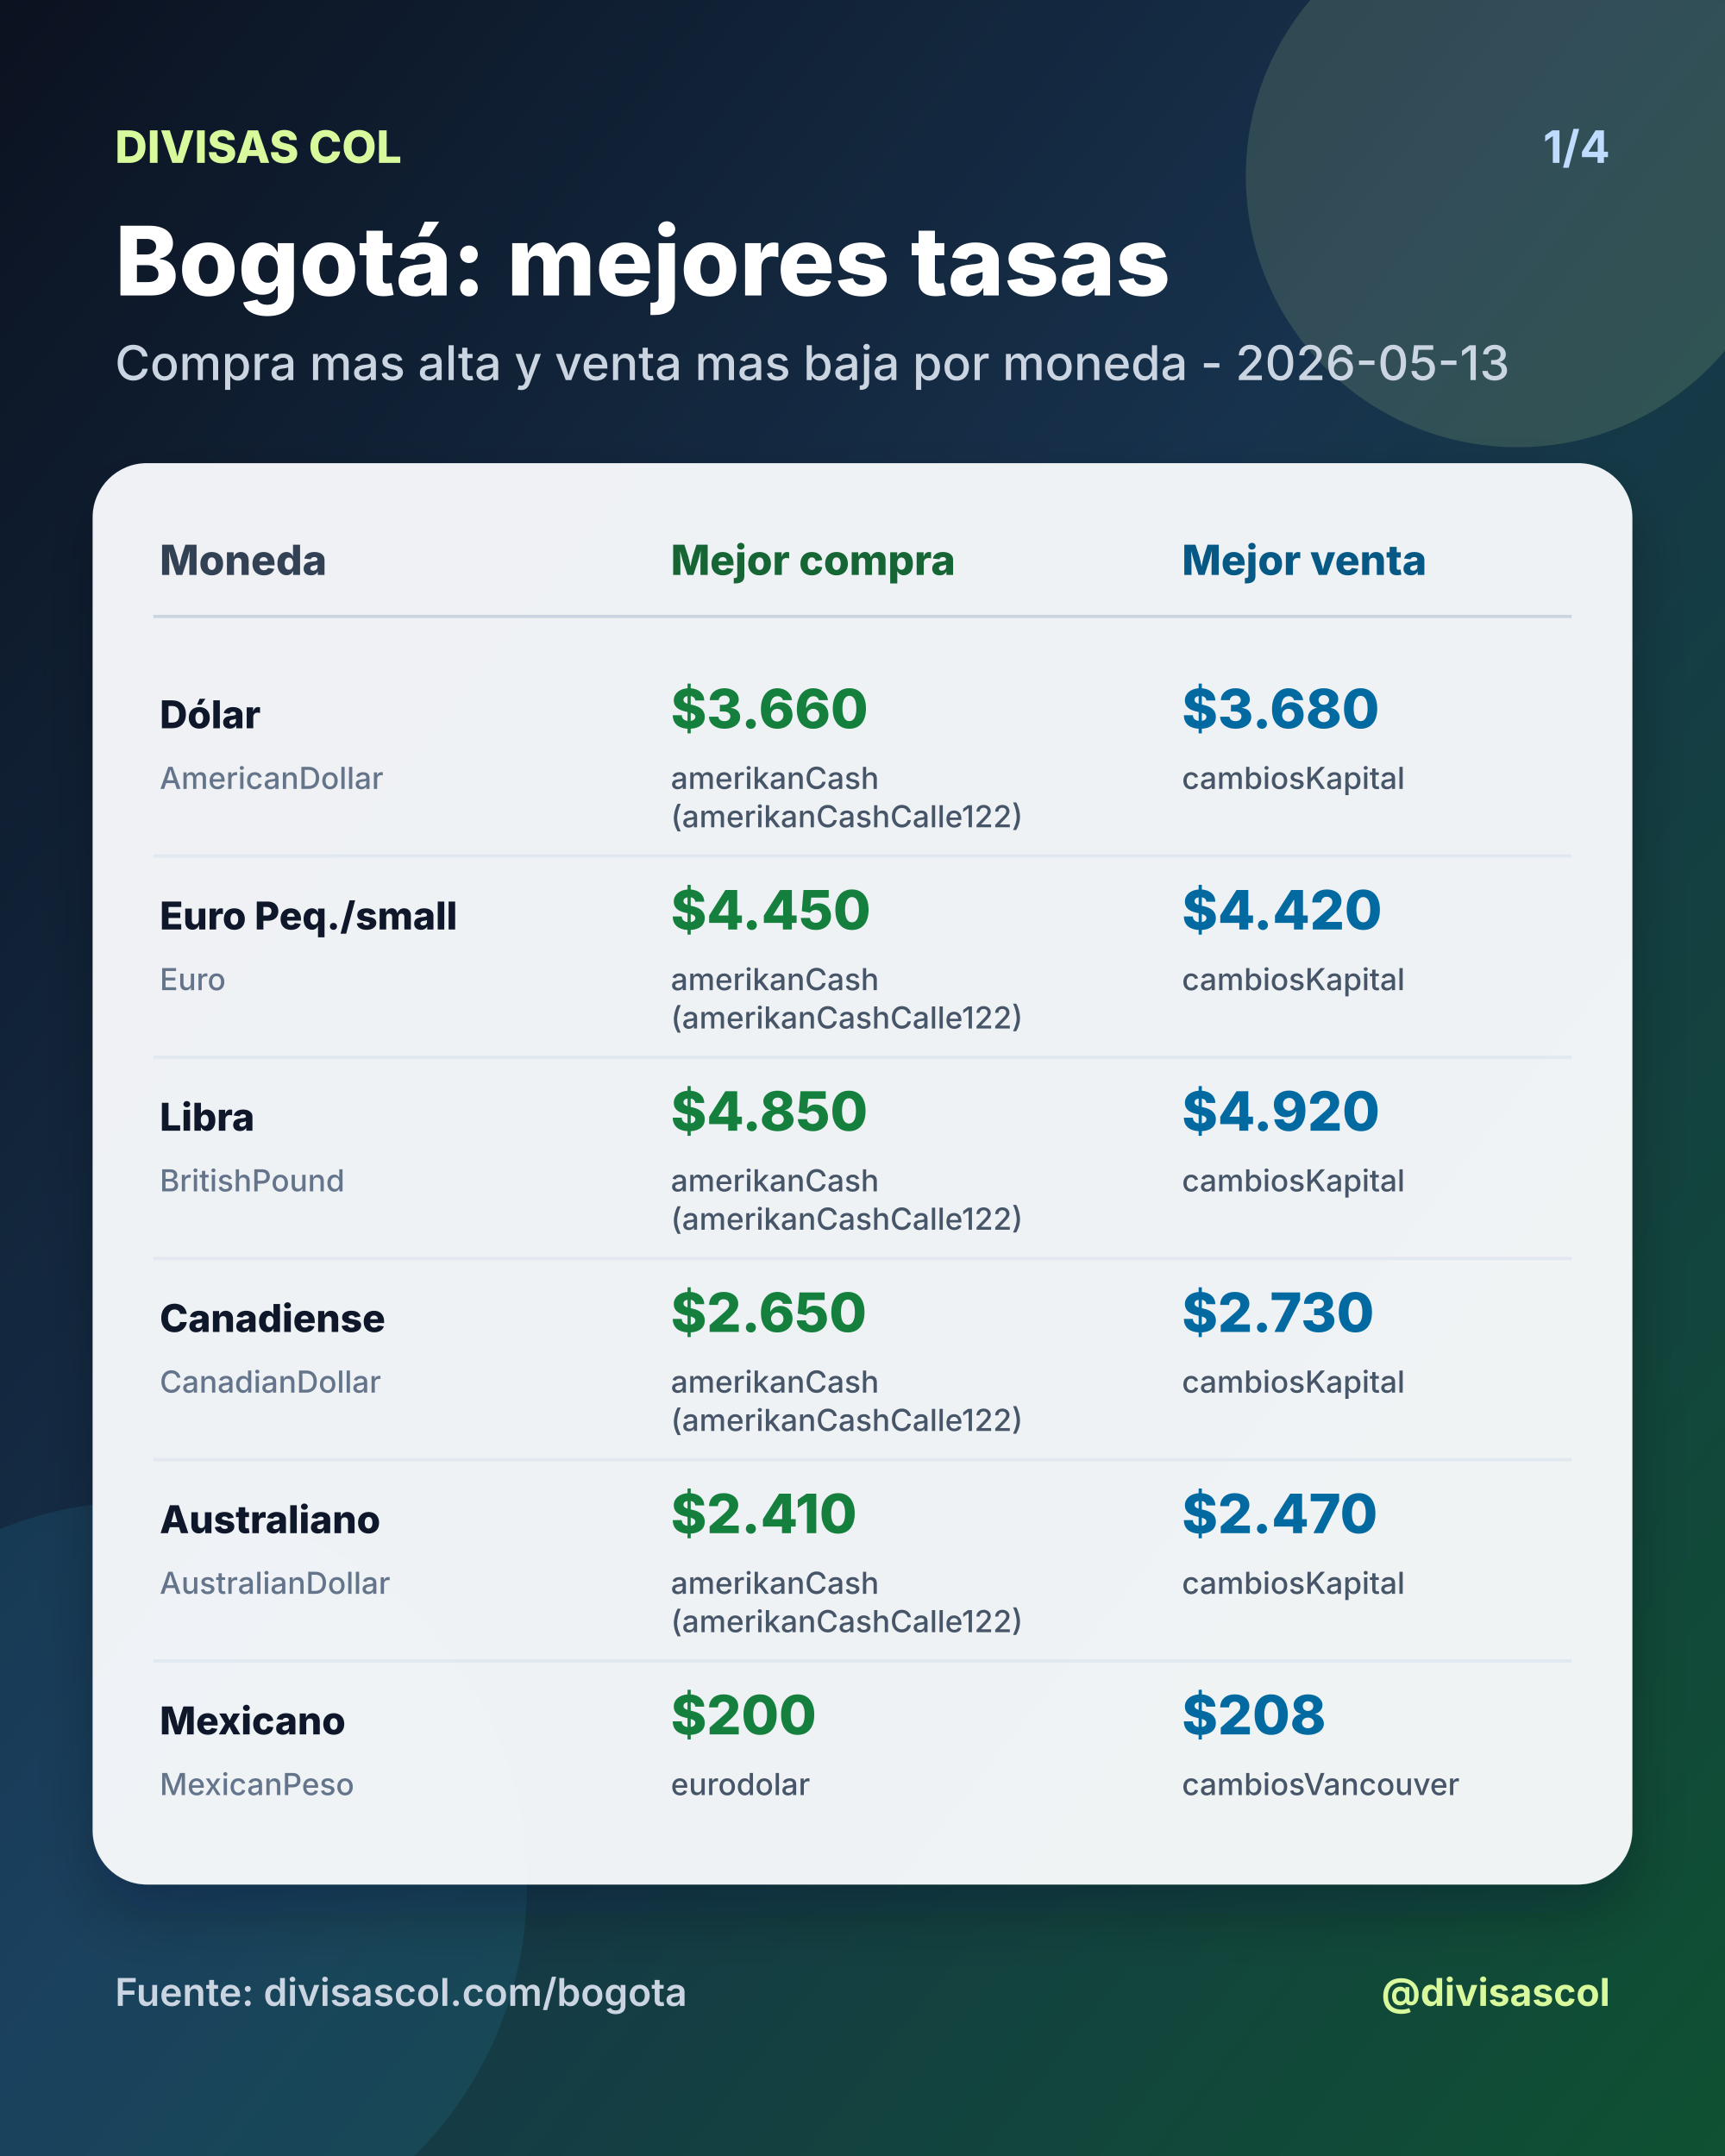
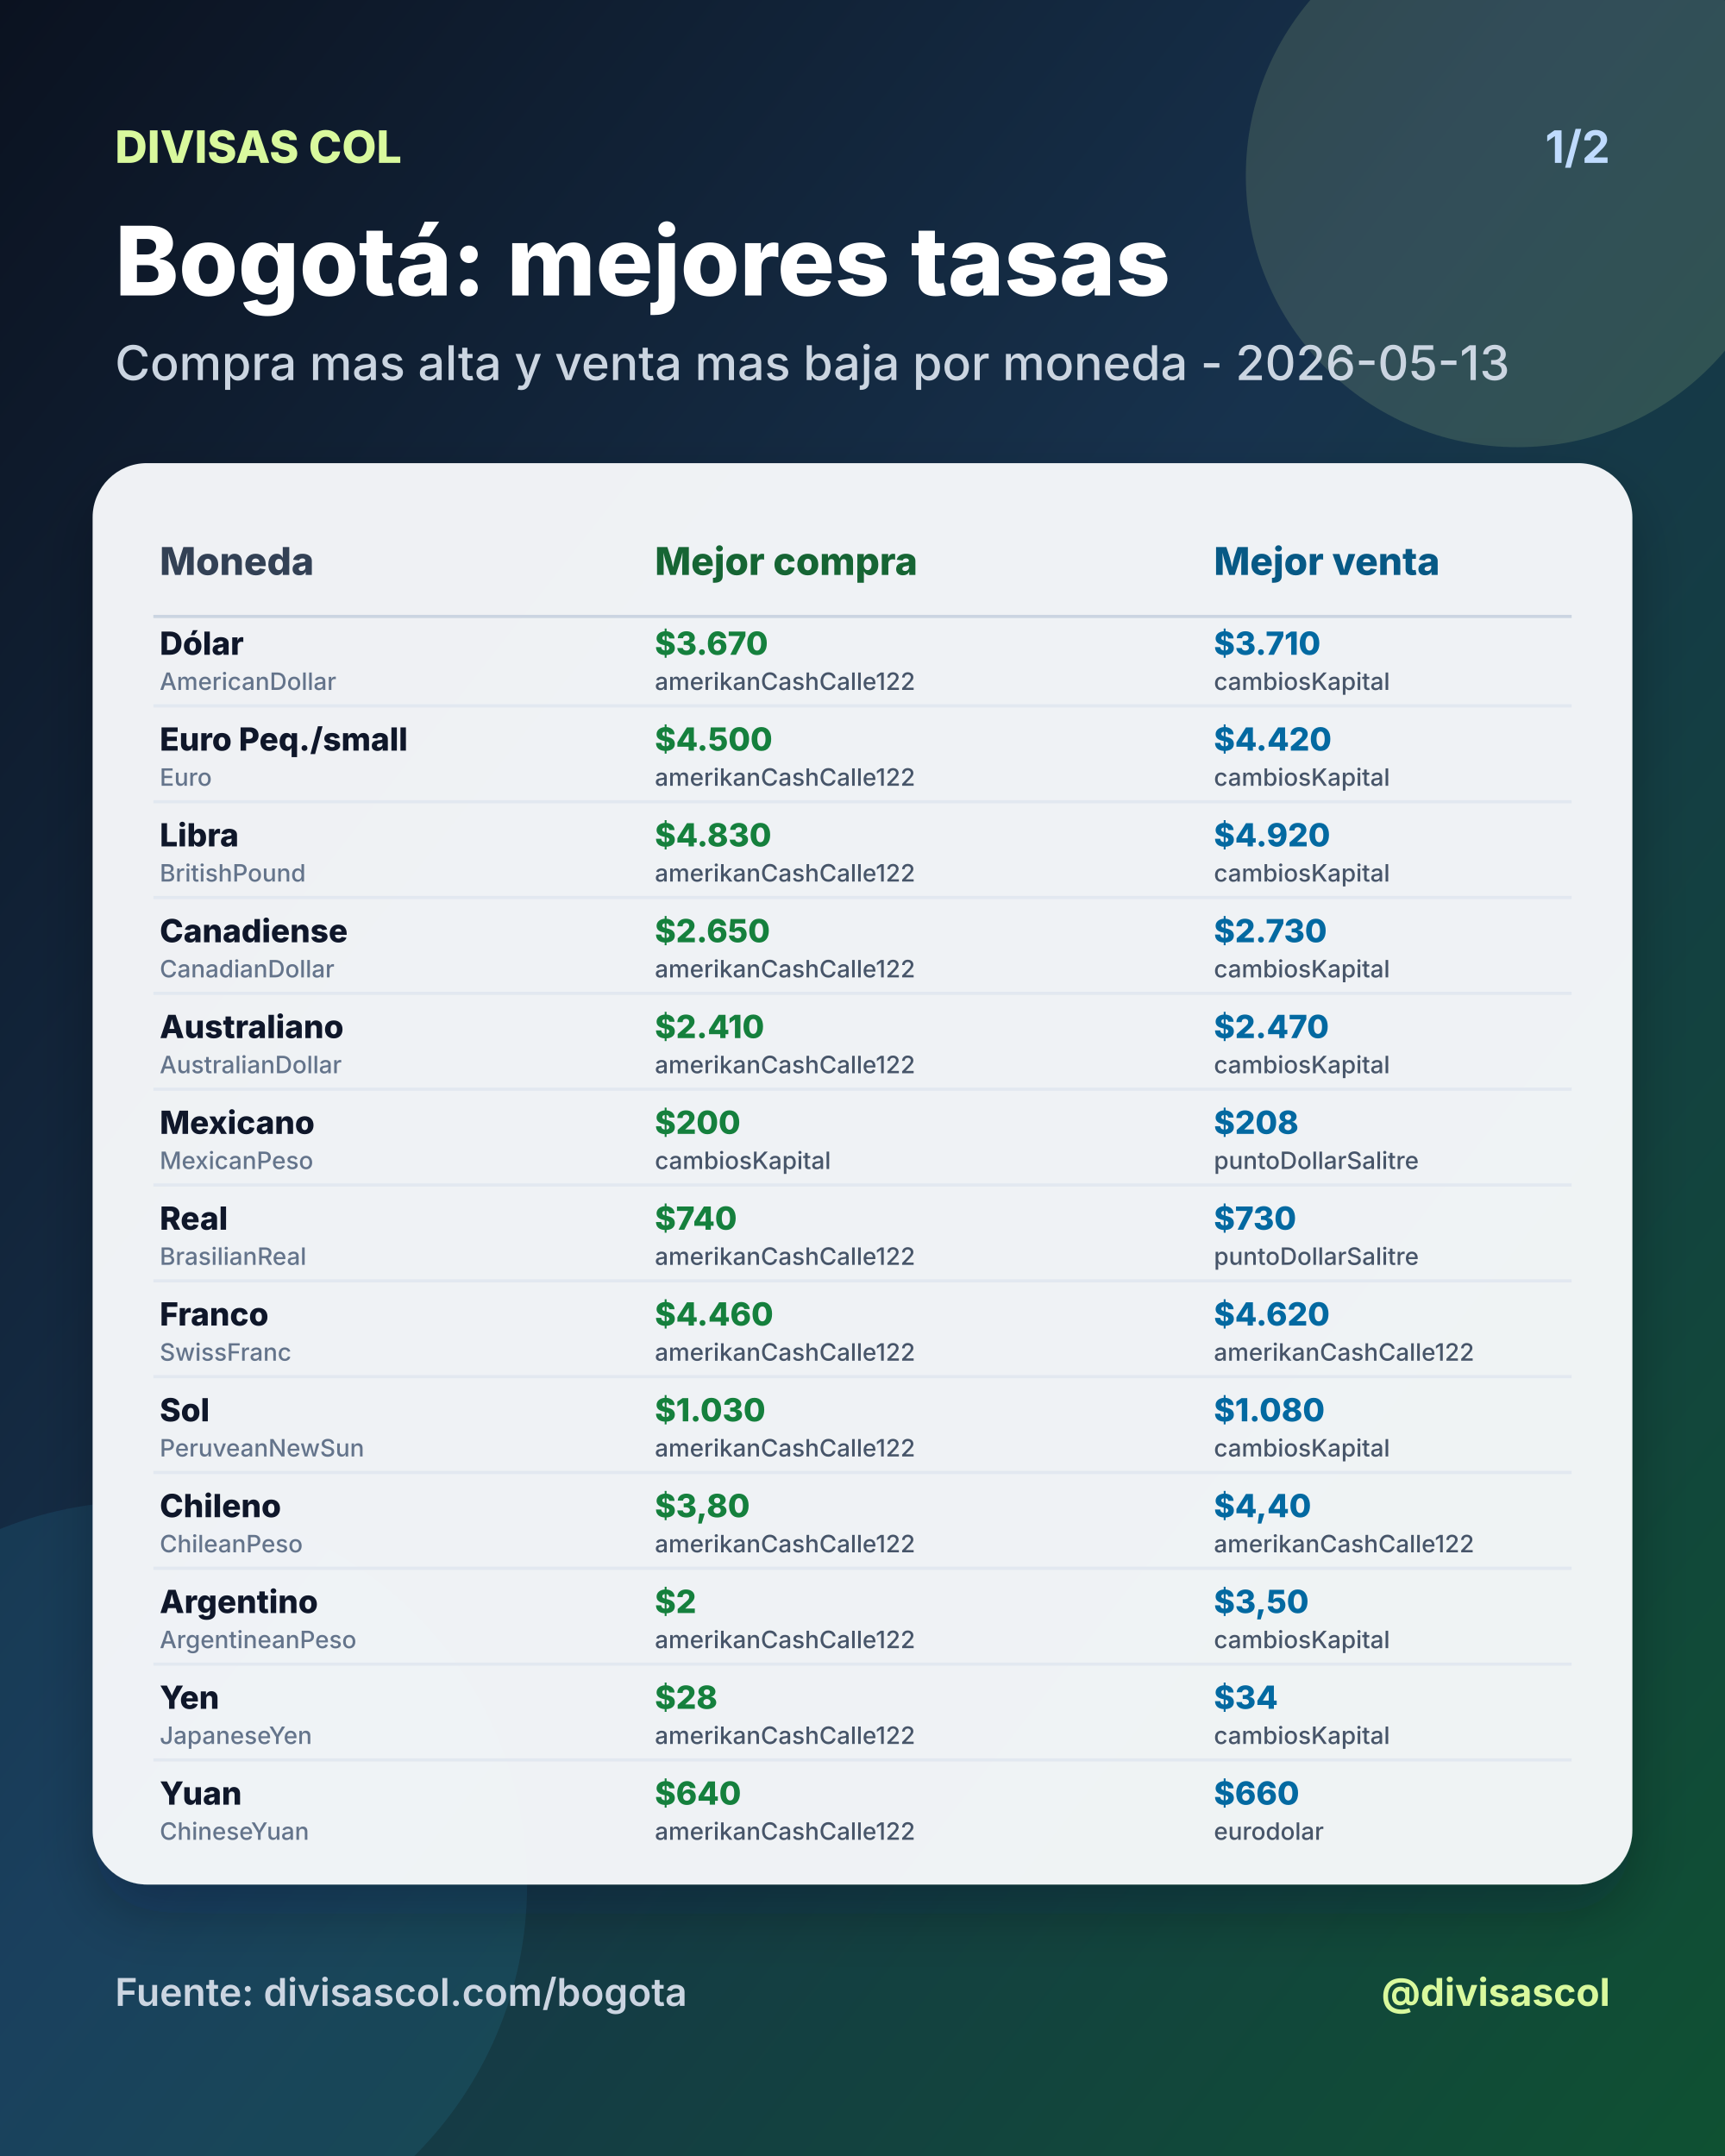
<svg xmlns="http://www.w3.org/2000/svg" width="1080" height="1350" viewBox="0 0 1080 1350">
  <defs>
    <linearGradient id="bg" x1="0" y1="0" x2="1" y2="1">
      <stop offset="0%" stop-color="#0b1220" />
      <stop offset="46%" stop-color="#17324d" />
      <stop offset="100%" stop-color="#0f5132" />
    </linearGradient>
    <filter id="shadow" x="-20%" y="-20%" width="140%" height="140%">
      <feDropShadow dx="0" dy="18" stdDeviation="18" flood-color="#020617" flood-opacity="0.28" />
    </filter>
  </defs>
  <rect width="1080" height="1350" fill="url(#bg)" />
  <circle cx="950" cy="110" r="170" fill="#d9f99d" opacity="0.14" />
  <circle cx="90" cy="1180" r="240" fill="#38bdf8" opacity="0.10" />
  <text x="72" y="102" fill="#d9f99d" font-size="28" font-family="Inter, Arial, sans-serif" font-weight="800" text-anchor="start">DIVISAS COL</text>
-   <text x="1008" y="102" fill="#bfdbfe" font-size="28" font-family="Inter, Arial, sans-serif" font-weight="700" text-anchor="end">1/4</text>
+   <text x="1008" y="102" fill="#bfdbfe" font-size="28" font-family="Inter, Arial, sans-serif" font-weight="700" text-anchor="end">1/2</text>
  <text x="72" y="185" fill="#ffffff" font-size="60" font-family="Inter, Arial, sans-serif" font-weight="800" text-anchor="start">Bogotá: mejores tasas</text>
  <text x="72" y="238" fill="#cbd5e1" font-size="30" font-family="Inter, Arial, sans-serif" font-weight="500" text-anchor="start">Compra mas alta y venta mas baja por moneda - 2026-05-13</text>
  <rect x="58" y="290" width="964" height="890" rx="34" fill="#f8fafc" opacity="0.96" filter="url(#shadow)" />
-   <text x="100" y="360" fill="#334155" font-size="26" font-family="Inter, Arial, sans-serif" font-weight="800" text-anchor="start">Moneda</text>
-   <text x="420" y="360" fill="#166534" font-size="26" font-family="Inter, Arial, sans-serif" font-weight="800" text-anchor="start">Mejor compra</text>
-   <text x="740" y="360" fill="#075985" font-size="26" font-family="Inter, Arial, sans-serif" font-weight="800" text-anchor="start">Mejor venta</text>
+   <text x="100" y="360" fill="#334155" font-size="24" font-family="Inter, Arial, sans-serif" font-weight="800" text-anchor="start">Moneda</text>
+   <text x="410" y="360" fill="#166534" font-size="24" font-family="Inter, Arial, sans-serif" font-weight="800" text-anchor="start">Mejor compra</text>
+   <text x="760" y="360" fill="#075985" font-size="24" font-family="Inter, Arial, sans-serif" font-weight="800" text-anchor="start">Mejor venta</text>
  <line x1="96" y1="386" x2="984" y2="386" stroke="#cbd5e1" stroke-width="2" />
-   <text x="100" y="456" fill="#0f172a" font-size="24" font-family="Inter, Arial, sans-serif" font-weight="800" text-anchor="start">Dólar</text>
-   <text x="100" y="494" fill="#64748b" font-size="19" font-family="Inter, Arial, sans-serif" font-weight="500" text-anchor="start">AmericanDollar</text>
-   <text x="420" y="456" fill="#15803d" font-size="34" font-family="Inter, Arial, sans-serif" font-weight="800" text-anchor="start">$3.660</text>
-   <text x="420" y="494" fill="#475569" font-size="19" font-family="Inter, Arial, sans-serif" font-weight="500" text-anchor="start">amerikanCash</text>
-   <text x="420" y="518" fill="#475569" font-size="19" font-family="Inter, Arial, sans-serif" font-weight="500" text-anchor="start">(amerikanCashCalle122)</text>
-   <text x="740" y="456" fill="#0369a1" font-size="34" font-family="Inter, Arial, sans-serif" font-weight="800" text-anchor="start">$3.680</text>
-   <text x="740" y="494" fill="#475569" font-size="19" font-family="Inter, Arial, sans-serif" font-weight="500" text-anchor="start">cambiosKapital</text>
-   <line x1="96" y1="536" x2="984" y2="536" stroke="#e2e8f0" stroke-width="2" />
-   <text x="100" y="582" fill="#0f172a" font-size="24" font-family="Inter, Arial, sans-serif" font-weight="800" text-anchor="start">Euro Peq./small</text>
-   <text x="100" y="620" fill="#64748b" font-size="19" font-family="Inter, Arial, sans-serif" font-weight="500" text-anchor="start">Euro</text>
-   <text x="420" y="582" fill="#15803d" font-size="34" font-family="Inter, Arial, sans-serif" font-weight="800" text-anchor="start">$4.450</text>
-   <text x="420" y="620" fill="#475569" font-size="19" font-family="Inter, Arial, sans-serif" font-weight="500" text-anchor="start">amerikanCash</text>
-   <text x="420" y="644" fill="#475569" font-size="19" font-family="Inter, Arial, sans-serif" font-weight="500" text-anchor="start">(amerikanCashCalle122)</text>
-   <text x="740" y="582" fill="#0369a1" font-size="34" font-family="Inter, Arial, sans-serif" font-weight="800" text-anchor="start">$4.420</text>
-   <text x="740" y="620" fill="#475569" font-size="19" font-family="Inter, Arial, sans-serif" font-weight="500" text-anchor="start">cambiosKapital</text>
-   <line x1="96" y1="662" x2="984" y2="662" stroke="#e2e8f0" stroke-width="2" />
-   <text x="100" y="708" fill="#0f172a" font-size="24" font-family="Inter, Arial, sans-serif" font-weight="800" text-anchor="start">Libra</text>
-   <text x="100" y="746" fill="#64748b" font-size="19" font-family="Inter, Arial, sans-serif" font-weight="500" text-anchor="start">BritishPound</text>
-   <text x="420" y="708" fill="#15803d" font-size="34" font-family="Inter, Arial, sans-serif" font-weight="800" text-anchor="start">$4.850</text>
-   <text x="420" y="746" fill="#475569" font-size="19" font-family="Inter, Arial, sans-serif" font-weight="500" text-anchor="start">amerikanCash</text>
-   <text x="420" y="770" fill="#475569" font-size="19" font-family="Inter, Arial, sans-serif" font-weight="500" text-anchor="start">(amerikanCashCalle122)</text>
-   <text x="740" y="708" fill="#0369a1" font-size="34" font-family="Inter, Arial, sans-serif" font-weight="800" text-anchor="start">$4.920</text>
-   <text x="740" y="746" fill="#475569" font-size="19" font-family="Inter, Arial, sans-serif" font-weight="500" text-anchor="start">cambiosKapital</text>
-   <line x1="96" y1="788" x2="984" y2="788" stroke="#e2e8f0" stroke-width="2" />
-   <text x="100" y="834" fill="#0f172a" font-size="24" font-family="Inter, Arial, sans-serif" font-weight="800" text-anchor="start">Canadiense</text>
-   <text x="100" y="872" fill="#64748b" font-size="19" font-family="Inter, Arial, sans-serif" font-weight="500" text-anchor="start">CanadianDollar</text>
-   <text x="420" y="834" fill="#15803d" font-size="34" font-family="Inter, Arial, sans-serif" font-weight="800" text-anchor="start">$2.650</text>
-   <text x="420" y="872" fill="#475569" font-size="19" font-family="Inter, Arial, sans-serif" font-weight="500" text-anchor="start">amerikanCash</text>
-   <text x="420" y="896" fill="#475569" font-size="19" font-family="Inter, Arial, sans-serif" font-weight="500" text-anchor="start">(amerikanCashCalle122)</text>
-   <text x="740" y="834" fill="#0369a1" font-size="34" font-family="Inter, Arial, sans-serif" font-weight="800" text-anchor="start">$2.730</text>
-   <text x="740" y="872" fill="#475569" font-size="19" font-family="Inter, Arial, sans-serif" font-weight="500" text-anchor="start">cambiosKapital</text>
-   <line x1="96" y1="914" x2="984" y2="914" stroke="#e2e8f0" stroke-width="2" />
-   <text x="100" y="960" fill="#0f172a" font-size="24" font-family="Inter, Arial, sans-serif" font-weight="800" text-anchor="start">Australiano</text>
-   <text x="100" y="998" fill="#64748b" font-size="19" font-family="Inter, Arial, sans-serif" font-weight="500" text-anchor="start">AustralianDollar</text>
-   <text x="420" y="960" fill="#15803d" font-size="34" font-family="Inter, Arial, sans-serif" font-weight="800" text-anchor="start">$2.410</text>
-   <text x="420" y="998" fill="#475569" font-size="19" font-family="Inter, Arial, sans-serif" font-weight="500" text-anchor="start">amerikanCash</text>
-   <text x="420" y="1022" fill="#475569" font-size="19" font-family="Inter, Arial, sans-serif" font-weight="500" text-anchor="start">(amerikanCashCalle122)</text>
-   <text x="740" y="960" fill="#0369a1" font-size="34" font-family="Inter, Arial, sans-serif" font-weight="800" text-anchor="start">$2.470</text>
-   <text x="740" y="998" fill="#475569" font-size="19" font-family="Inter, Arial, sans-serif" font-weight="500" text-anchor="start">cambiosKapital</text>
-   <line x1="96" y1="1040" x2="984" y2="1040" stroke="#e2e8f0" stroke-width="2" />
-   <text x="100" y="1086" fill="#0f172a" font-size="24" font-family="Inter, Arial, sans-serif" font-weight="800" text-anchor="start">Mexicano</text>
-   <text x="100" y="1124" fill="#64748b" font-size="19" font-family="Inter, Arial, sans-serif" font-weight="500" text-anchor="start">MexicanPeso</text>
-   <text x="420" y="1086" fill="#15803d" font-size="34" font-family="Inter, Arial, sans-serif" font-weight="800" text-anchor="start">$200</text>
-   <text x="420" y="1124" fill="#475569" font-size="19" font-family="Inter, Arial, sans-serif" font-weight="500" text-anchor="start">eurodolar</text>
-   <text x="740" y="1086" fill="#0369a1" font-size="34" font-family="Inter, Arial, sans-serif" font-weight="800" text-anchor="start">$208</text>
-   <text x="740" y="1124" fill="#475569" font-size="19" font-family="Inter, Arial, sans-serif" font-weight="500" text-anchor="start">cambiosVancouver</text>
+   <text x="100" y="410" fill="#0f172a" font-size="20" font-family="Inter, Arial, sans-serif" font-weight="800" text-anchor="start">Dólar</text>
+   <text x="100" y="432" fill="#64748b" font-size="15" font-family="Inter, Arial, sans-serif" font-weight="500" text-anchor="start">AmericanDollar</text>
+   <text x="410" y="410" fill="#15803d" font-size="20" font-family="Inter, Arial, sans-serif" font-weight="800" text-anchor="start">$3.670</text>
+   <text x="410" y="432" fill="#475569" font-size="15" font-family="Inter, Arial, sans-serif" font-weight="500" text-anchor="start">amerikanCashCalle122</text>
+   <text x="760" y="410" fill="#0369a1" font-size="20" font-family="Inter, Arial, sans-serif" font-weight="800" text-anchor="start">$3.710</text>
+   <text x="760" y="432" fill="#475569" font-size="15" font-family="Inter, Arial, sans-serif" font-weight="500" text-anchor="start">cambiosKapital</text>
+   <line x1="96" y1="442" x2="984" y2="442" stroke="#e2e8f0" stroke-width="2" />
+   <text x="100" y="470" fill="#0f172a" font-size="20" font-family="Inter, Arial, sans-serif" font-weight="800" text-anchor="start">Euro Peq./small</text>
+   <text x="100" y="492" fill="#64748b" font-size="15" font-family="Inter, Arial, sans-serif" font-weight="500" text-anchor="start">Euro</text>
+   <text x="410" y="470" fill="#15803d" font-size="20" font-family="Inter, Arial, sans-serif" font-weight="800" text-anchor="start">$4.500</text>
+   <text x="410" y="492" fill="#475569" font-size="15" font-family="Inter, Arial, sans-serif" font-weight="500" text-anchor="start">amerikanCashCalle122</text>
+   <text x="760" y="470" fill="#0369a1" font-size="20" font-family="Inter, Arial, sans-serif" font-weight="800" text-anchor="start">$4.420</text>
+   <text x="760" y="492" fill="#475569" font-size="15" font-family="Inter, Arial, sans-serif" font-weight="500" text-anchor="start">cambiosKapital</text>
+   <line x1="96" y1="502" x2="984" y2="502" stroke="#e2e8f0" stroke-width="2" />
+   <text x="100" y="530" fill="#0f172a" font-size="20" font-family="Inter, Arial, sans-serif" font-weight="800" text-anchor="start">Libra</text>
+   <text x="100" y="552" fill="#64748b" font-size="15" font-family="Inter, Arial, sans-serif" font-weight="500" text-anchor="start">BritishPound</text>
+   <text x="410" y="530" fill="#15803d" font-size="20" font-family="Inter, Arial, sans-serif" font-weight="800" text-anchor="start">$4.830</text>
+   <text x="410" y="552" fill="#475569" font-size="15" font-family="Inter, Arial, sans-serif" font-weight="500" text-anchor="start">amerikanCashCalle122</text>
+   <text x="760" y="530" fill="#0369a1" font-size="20" font-family="Inter, Arial, sans-serif" font-weight="800" text-anchor="start">$4.920</text>
+   <text x="760" y="552" fill="#475569" font-size="15" font-family="Inter, Arial, sans-serif" font-weight="500" text-anchor="start">cambiosKapital</text>
+   <line x1="96" y1="562" x2="984" y2="562" stroke="#e2e8f0" stroke-width="2" />
+   <text x="100" y="590" fill="#0f172a" font-size="20" font-family="Inter, Arial, sans-serif" font-weight="800" text-anchor="start">Canadiense</text>
+   <text x="100" y="612" fill="#64748b" font-size="15" font-family="Inter, Arial, sans-serif" font-weight="500" text-anchor="start">CanadianDollar</text>
+   <text x="410" y="590" fill="#15803d" font-size="20" font-family="Inter, Arial, sans-serif" font-weight="800" text-anchor="start">$2.650</text>
+   <text x="410" y="612" fill="#475569" font-size="15" font-family="Inter, Arial, sans-serif" font-weight="500" text-anchor="start">amerikanCashCalle122</text>
+   <text x="760" y="590" fill="#0369a1" font-size="20" font-family="Inter, Arial, sans-serif" font-weight="800" text-anchor="start">$2.730</text>
+   <text x="760" y="612" fill="#475569" font-size="15" font-family="Inter, Arial, sans-serif" font-weight="500" text-anchor="start">cambiosKapital</text>
+   <line x1="96" y1="622" x2="984" y2="622" stroke="#e2e8f0" stroke-width="2" />
+   <text x="100" y="650" fill="#0f172a" font-size="20" font-family="Inter, Arial, sans-serif" font-weight="800" text-anchor="start">Australiano</text>
+   <text x="100" y="672" fill="#64748b" font-size="15" font-family="Inter, Arial, sans-serif" font-weight="500" text-anchor="start">AustralianDollar</text>
+   <text x="410" y="650" fill="#15803d" font-size="20" font-family="Inter, Arial, sans-serif" font-weight="800" text-anchor="start">$2.410</text>
+   <text x="410" y="672" fill="#475569" font-size="15" font-family="Inter, Arial, sans-serif" font-weight="500" text-anchor="start">amerikanCashCalle122</text>
+   <text x="760" y="650" fill="#0369a1" font-size="20" font-family="Inter, Arial, sans-serif" font-weight="800" text-anchor="start">$2.470</text>
+   <text x="760" y="672" fill="#475569" font-size="15" font-family="Inter, Arial, sans-serif" font-weight="500" text-anchor="start">cambiosKapital</text>
+   <line x1="96" y1="682" x2="984" y2="682" stroke="#e2e8f0" stroke-width="2" />
+   <text x="100" y="710" fill="#0f172a" font-size="20" font-family="Inter, Arial, sans-serif" font-weight="800" text-anchor="start">Mexicano</text>
+   <text x="100" y="732" fill="#64748b" font-size="15" font-family="Inter, Arial, sans-serif" font-weight="500" text-anchor="start">MexicanPeso</text>
+   <text x="410" y="710" fill="#15803d" font-size="20" font-family="Inter, Arial, sans-serif" font-weight="800" text-anchor="start">$200</text>
+   <text x="410" y="732" fill="#475569" font-size="15" font-family="Inter, Arial, sans-serif" font-weight="500" text-anchor="start">cambiosKapital</text>
+   <text x="760" y="710" fill="#0369a1" font-size="20" font-family="Inter, Arial, sans-serif" font-weight="800" text-anchor="start">$208</text>
+   <text x="760" y="732" fill="#475569" font-size="15" font-family="Inter, Arial, sans-serif" font-weight="500" text-anchor="start">puntoDollarSalitre</text>
+   <line x1="96" y1="742" x2="984" y2="742" stroke="#e2e8f0" stroke-width="2" />
+   <text x="100" y="770" fill="#0f172a" font-size="20" font-family="Inter, Arial, sans-serif" font-weight="800" text-anchor="start">Real</text>
+   <text x="100" y="792" fill="#64748b" font-size="15" font-family="Inter, Arial, sans-serif" font-weight="500" text-anchor="start">BrasilianReal</text>
+   <text x="410" y="770" fill="#15803d" font-size="20" font-family="Inter, Arial, sans-serif" font-weight="800" text-anchor="start">$740</text>
+   <text x="410" y="792" fill="#475569" font-size="15" font-family="Inter, Arial, sans-serif" font-weight="500" text-anchor="start">amerikanCashCalle122</text>
+   <text x="760" y="770" fill="#0369a1" font-size="20" font-family="Inter, Arial, sans-serif" font-weight="800" text-anchor="start">$730</text>
+   <text x="760" y="792" fill="#475569" font-size="15" font-family="Inter, Arial, sans-serif" font-weight="500" text-anchor="start">puntoDollarSalitre</text>
+   <line x1="96" y1="802" x2="984" y2="802" stroke="#e2e8f0" stroke-width="2" />
+   <text x="100" y="830" fill="#0f172a" font-size="20" font-family="Inter, Arial, sans-serif" font-weight="800" text-anchor="start">Franco</text>
+   <text x="100" y="852" fill="#64748b" font-size="15" font-family="Inter, Arial, sans-serif" font-weight="500" text-anchor="start">SwissFranc</text>
+   <text x="410" y="830" fill="#15803d" font-size="20" font-family="Inter, Arial, sans-serif" font-weight="800" text-anchor="start">$4.460</text>
+   <text x="410" y="852" fill="#475569" font-size="15" font-family="Inter, Arial, sans-serif" font-weight="500" text-anchor="start">amerikanCashCalle122</text>
+   <text x="760" y="830" fill="#0369a1" font-size="20" font-family="Inter, Arial, sans-serif" font-weight="800" text-anchor="start">$4.620</text>
+   <text x="760" y="852" fill="#475569" font-size="15" font-family="Inter, Arial, sans-serif" font-weight="500" text-anchor="start">amerikanCashCalle122</text>
+   <line x1="96" y1="862" x2="984" y2="862" stroke="#e2e8f0" stroke-width="2" />
+   <text x="100" y="890" fill="#0f172a" font-size="20" font-family="Inter, Arial, sans-serif" font-weight="800" text-anchor="start">Sol</text>
+   <text x="100" y="912" fill="#64748b" font-size="15" font-family="Inter, Arial, sans-serif" font-weight="500" text-anchor="start">PeruveanNewSun</text>
+   <text x="410" y="890" fill="#15803d" font-size="20" font-family="Inter, Arial, sans-serif" font-weight="800" text-anchor="start">$1.030</text>
+   <text x="410" y="912" fill="#475569" font-size="15" font-family="Inter, Arial, sans-serif" font-weight="500" text-anchor="start">amerikanCashCalle122</text>
+   <text x="760" y="890" fill="#0369a1" font-size="20" font-family="Inter, Arial, sans-serif" font-weight="800" text-anchor="start">$1.080</text>
+   <text x="760" y="912" fill="#475569" font-size="15" font-family="Inter, Arial, sans-serif" font-weight="500" text-anchor="start">cambiosKapital</text>
+   <line x1="96" y1="922" x2="984" y2="922" stroke="#e2e8f0" stroke-width="2" />
+   <text x="100" y="950" fill="#0f172a" font-size="20" font-family="Inter, Arial, sans-serif" font-weight="800" text-anchor="start">Chileno</text>
+   <text x="100" y="972" fill="#64748b" font-size="15" font-family="Inter, Arial, sans-serif" font-weight="500" text-anchor="start">ChileanPeso</text>
+   <text x="410" y="950" fill="#15803d" font-size="20" font-family="Inter, Arial, sans-serif" font-weight="800" text-anchor="start">$3,80</text>
+   <text x="410" y="972" fill="#475569" font-size="15" font-family="Inter, Arial, sans-serif" font-weight="500" text-anchor="start">amerikanCashCalle122</text>
+   <text x="760" y="950" fill="#0369a1" font-size="20" font-family="Inter, Arial, sans-serif" font-weight="800" text-anchor="start">$4,40</text>
+   <text x="760" y="972" fill="#475569" font-size="15" font-family="Inter, Arial, sans-serif" font-weight="500" text-anchor="start">amerikanCashCalle122</text>
+   <line x1="96" y1="982" x2="984" y2="982" stroke="#e2e8f0" stroke-width="2" />
+   <text x="100" y="1010" fill="#0f172a" font-size="20" font-family="Inter, Arial, sans-serif" font-weight="800" text-anchor="start">Argentino</text>
+   <text x="100" y="1032" fill="#64748b" font-size="15" font-family="Inter, Arial, sans-serif" font-weight="500" text-anchor="start">ArgentineanPeso</text>
+   <text x="410" y="1010" fill="#15803d" font-size="20" font-family="Inter, Arial, sans-serif" font-weight="800" text-anchor="start">$2</text>
+   <text x="410" y="1032" fill="#475569" font-size="15" font-family="Inter, Arial, sans-serif" font-weight="500" text-anchor="start">amerikanCashCalle122</text>
+   <text x="760" y="1010" fill="#0369a1" font-size="20" font-family="Inter, Arial, sans-serif" font-weight="800" text-anchor="start">$3,50</text>
+   <text x="760" y="1032" fill="#475569" font-size="15" font-family="Inter, Arial, sans-serif" font-weight="500" text-anchor="start">cambiosKapital</text>
+   <line x1="96" y1="1042" x2="984" y2="1042" stroke="#e2e8f0" stroke-width="2" />
+   <text x="100" y="1070" fill="#0f172a" font-size="20" font-family="Inter, Arial, sans-serif" font-weight="800" text-anchor="start">Yen</text>
+   <text x="100" y="1092" fill="#64748b" font-size="15" font-family="Inter, Arial, sans-serif" font-weight="500" text-anchor="start">JapaneseYen</text>
+   <text x="410" y="1070" fill="#15803d" font-size="20" font-family="Inter, Arial, sans-serif" font-weight="800" text-anchor="start">$28</text>
+   <text x="410" y="1092" fill="#475569" font-size="15" font-family="Inter, Arial, sans-serif" font-weight="500" text-anchor="start">amerikanCashCalle122</text>
+   <text x="760" y="1070" fill="#0369a1" font-size="20" font-family="Inter, Arial, sans-serif" font-weight="800" text-anchor="start">$34</text>
+   <text x="760" y="1092" fill="#475569" font-size="15" font-family="Inter, Arial, sans-serif" font-weight="500" text-anchor="start">cambiosKapital</text>
+   <line x1="96" y1="1102" x2="984" y2="1102" stroke="#e2e8f0" stroke-width="2" />
+   <text x="100" y="1130" fill="#0f172a" font-size="20" font-family="Inter, Arial, sans-serif" font-weight="800" text-anchor="start">Yuan</text>
+   <text x="100" y="1152" fill="#64748b" font-size="15" font-family="Inter, Arial, sans-serif" font-weight="500" text-anchor="start">ChineseYuan</text>
+   <text x="410" y="1130" fill="#15803d" font-size="20" font-family="Inter, Arial, sans-serif" font-weight="800" text-anchor="start">$640</text>
+   <text x="410" y="1152" fill="#475569" font-size="15" font-family="Inter, Arial, sans-serif" font-weight="500" text-anchor="start">amerikanCashCalle122</text>
+   <text x="760" y="1130" fill="#0369a1" font-size="20" font-family="Inter, Arial, sans-serif" font-weight="800" text-anchor="start">$660</text>
+   <text x="760" y="1152" fill="#475569" font-size="15" font-family="Inter, Arial, sans-serif" font-weight="500" text-anchor="start">eurodolar</text>
  <text x="72" y="1256" fill="#cbd5e1" font-size="24" font-family="Inter, Arial, sans-serif" font-weight="600" text-anchor="start">Fuente: divisascol.com/bogota</text>
  <text x="1008" y="1256" fill="#d9f99d" font-size="24" font-family="Inter, Arial, sans-serif" font-weight="700" text-anchor="end">@divisascol</text>
</svg>
